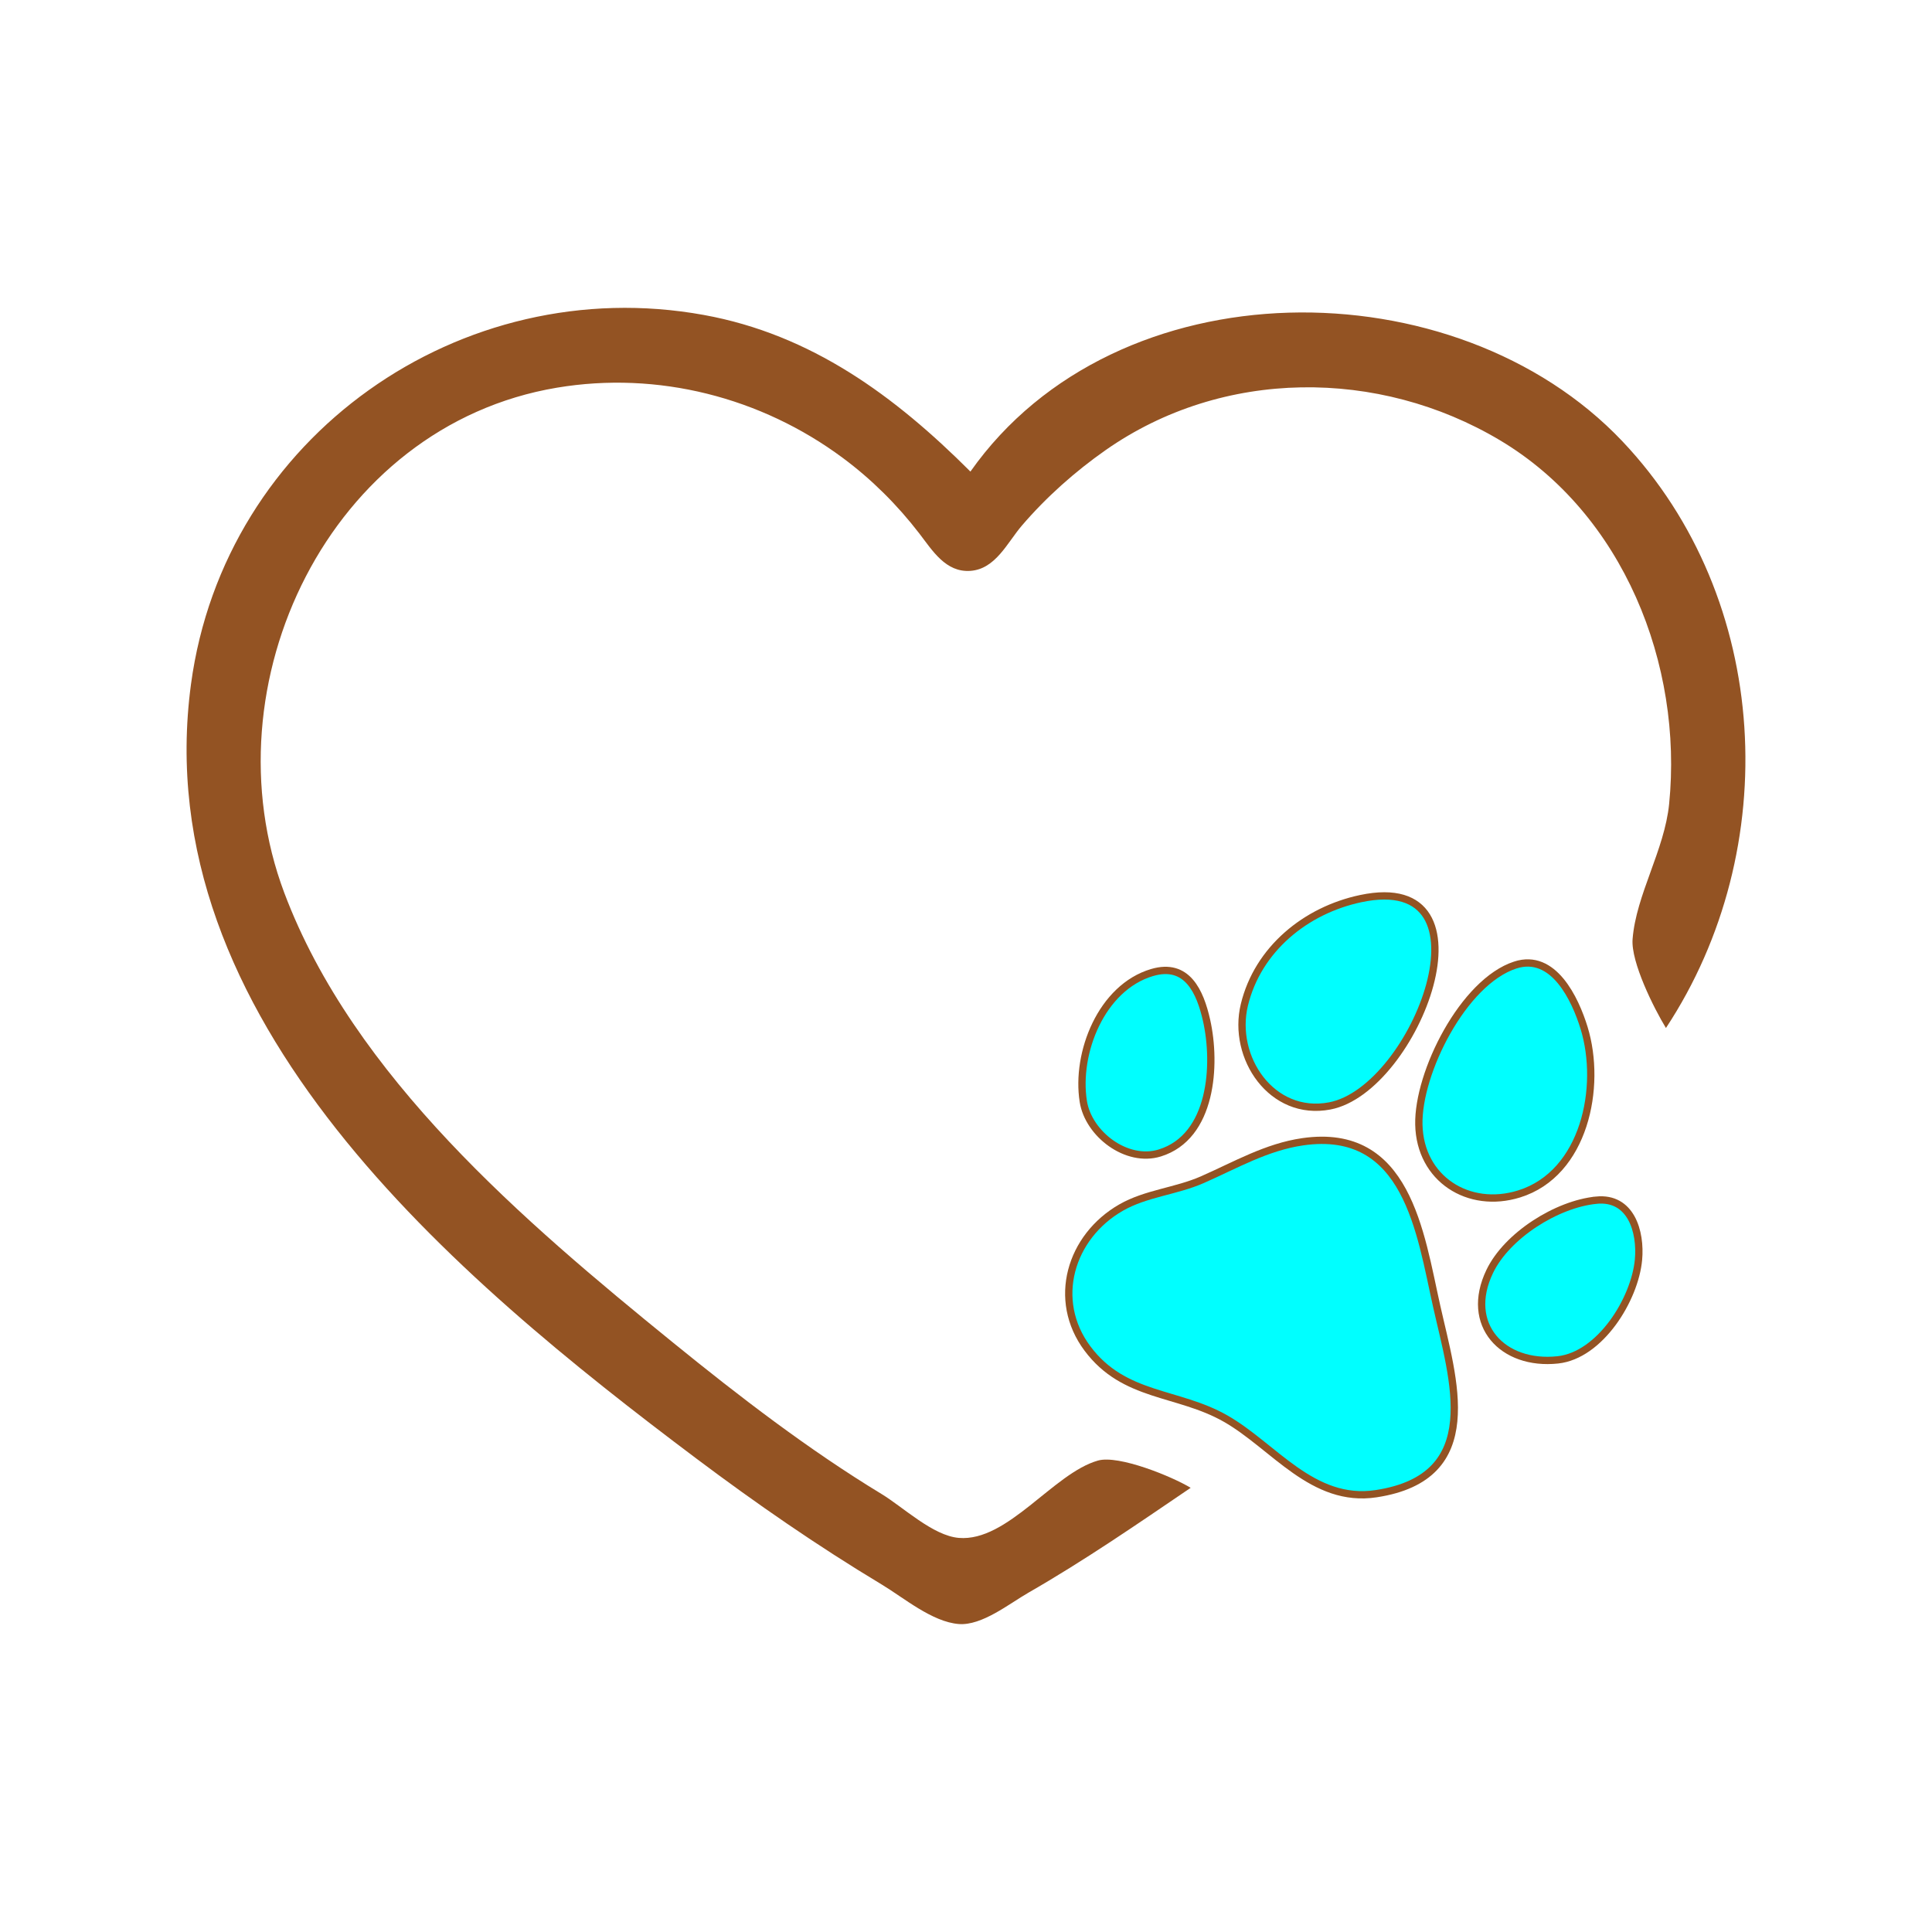
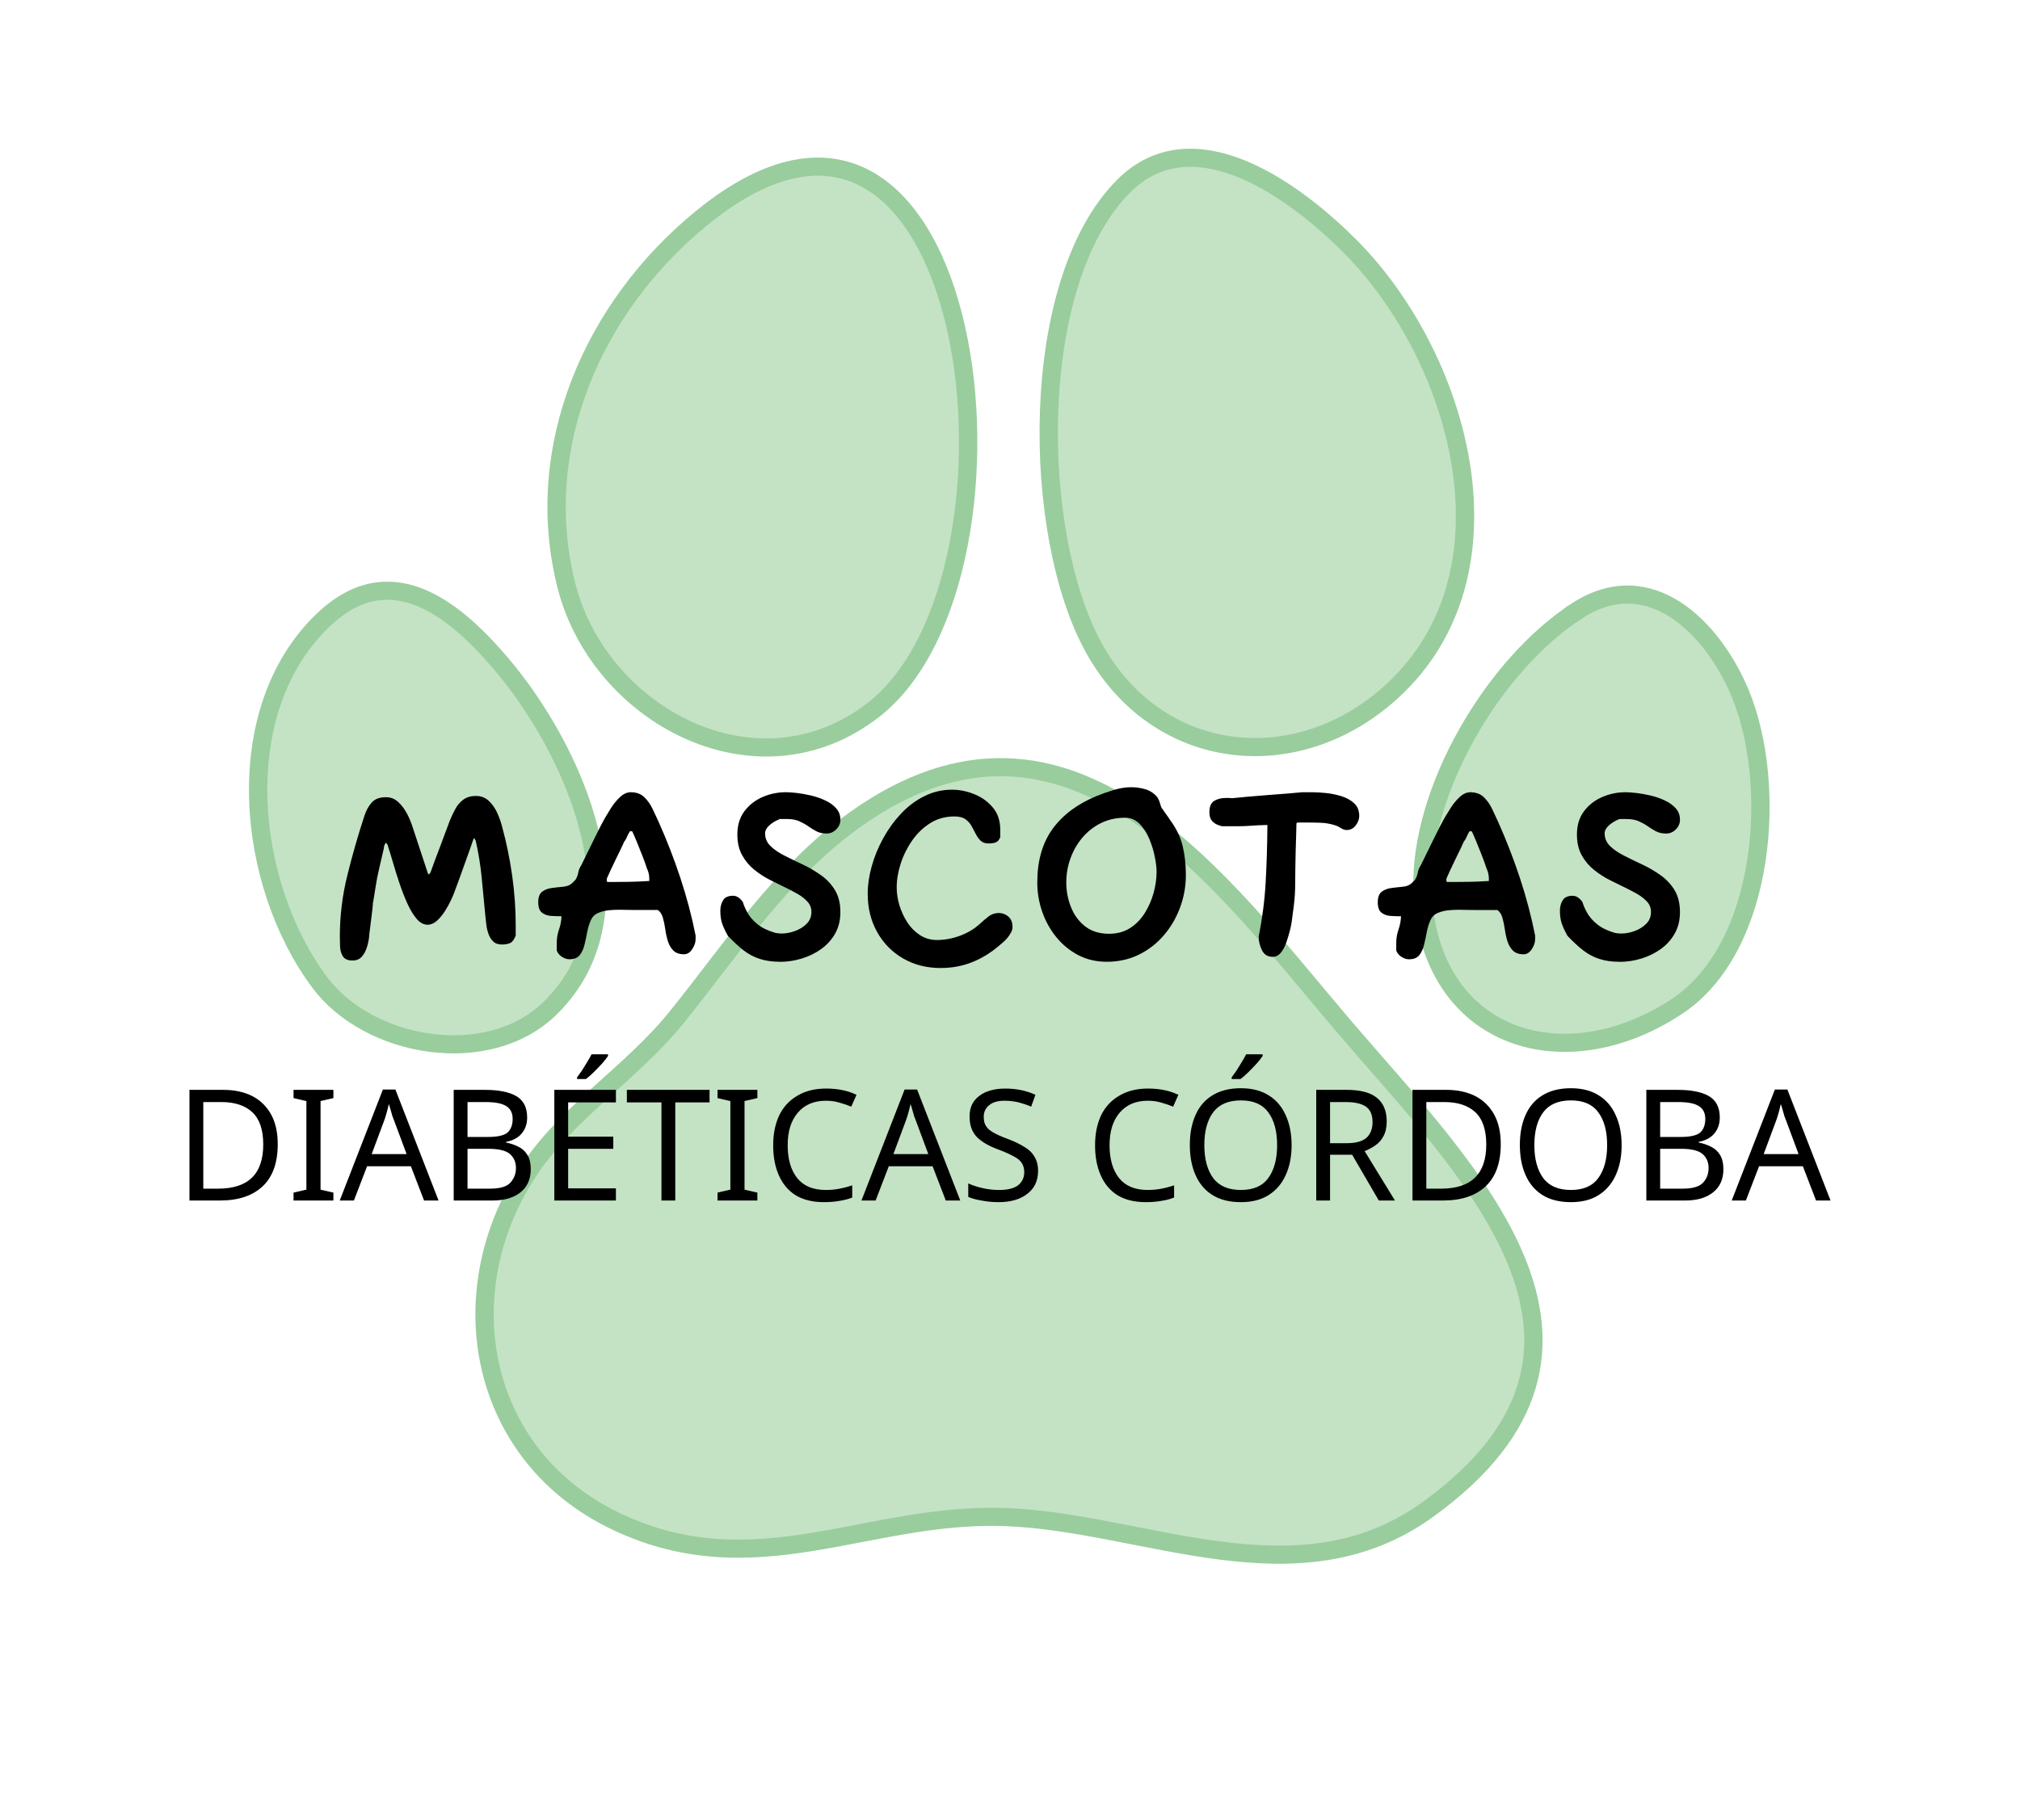
- <svg xmlns="http://www.w3.org/2000/svg" width="132.292mm" height="132.292mm" viewBox="0 0 132.292 132.292" version="1.1" id="svg1" xml:space="preserve">
+ <svg xmlns="http://www.w3.org/2000/svg" width="95.828mm" height="86.327mm" viewBox="0 0 95.828 86.327" version="1.1" id="svg1" xml:space="preserve">
  <defs id="defs1" />
-   <g id="layer1" transform="translate(-27.93219,-35.34166)">
-     <path style="fill:#00ffff;stroke:#935323;stroke-width:0.5;stroke-dasharray:none;stroke-opacity:1" d="m 137.243,117.522 c -2.72,0.267 -6.121,2.423 -7.302,4.879 -1.757,3.653 0.888,6.46 4.656,6.057 2.905,-0.31 5.277,-4.146 5.529,-6.851 0.179,-1.928 -0.513,-4.318 -2.883,-4.086 z" id="path6" />
-     <path style="fill:#00ffff;stroke:#935323;stroke-width:0.5;stroke-dasharray:none;stroke-opacity:1" d="m 117.135,113.523 c -2.484,0.358 -4.613,1.604 -6.879,2.6 -1.796,0.789 -3.85,0.928 -5.556,1.905 -3.473,1.988 -4.787,6.332 -2.302,9.655 2.511,3.359 6.171,2.927 9.445,4.789 3.31,1.882 5.959,5.811 10.319,5.149 7.515,-1.141 5.268,-7.821 4.145,-12.838 -1.123,-5.014 -2.012,-12.293 -9.172,-11.26" id="path5" />
-     <path style="fill:#00ffff;stroke:#935323;stroke-width:0.5;stroke-dasharray:none;stroke-opacity:1" d="m 106.816,101.936 c -3.463,1.026 -5.23,5.499 -4.706,8.824 0.352,2.234 2.97,4.231 5.235,3.531 3.596,-1.111 3.887,-6.059 3.205,-9.087 -0.438,-1.942 -1.325,-3.982 -3.734,-3.268" id="path4" />
-     <path style="fill:#00ffff;stroke:#935323;stroke-width:0.5;stroke-dasharray:none;stroke-opacity:1" d="m 131.687,101.422 c -3.557,1.154 -6.675,7.373 -6.6,10.925 0.078,3.713 3.404,5.825 6.865,4.748 4.483,-1.395 5.686,-7.331 4.45,-11.363 -0.606,-1.976 -2.094,-5.161 -4.714,-4.311" id="path3" />
-     <path style="fill:#00ffff;stroke:#935323;stroke-width:0.5;stroke-dasharray:none;stroke-opacity:1" d="m 121.104,96.874 c -3.768,0.799 -7.04,3.462 -7.964,7.271 -0.874,3.606 1.877,7.684 5.847,6.923 5.899,-1.131 11.661,-16.219 2.117,-14.194" id="path2" />
-     <path style="fill:#935323;stroke:none" d="m 109.462,137.219 c -1.255,-0.766 -4.926,-2.27 -6.35,-1.866 -3.059,0.869 -6.179,5.576 -9.525,5.295 -1.776,-0.149 -3.806,-2.104 -5.292,-3.006 C 83.29,134.604 78.547,130.956 74.008,127.267 63.85,119.013 52.136,109.067 47.397,96.473 42.036,82.222 50.472,64.499 66.07,61.888 c 6.894,-1.154 13.97,0.647 19.579,4.814 1.977,1.469 3.728,3.215 5.229,5.165 0.899,1.167 1.808,2.684 3.502,2.564 1.724,-0.122 2.528,-1.936 3.519,-3.094 1.668,-1.948 3.642,-3.705 5.741,-5.175 8.02,-5.617 18.704,-5.613 26.988,-0.681 8.467,5.041 12.55,15.37 11.597,24.907 -0.318,3.177 -2.263,6.212 -2.503,9.26 -0.124,1.567 1.462,4.742 2.284,6.085 8.065,-12.227 7.241,-29.376 -2.976,-40.168 C 127.612,53.504 104.384,53.433 94.381,67.633 89.208,62.46 83.492,58.245 76.125,56.908 59.495,53.889 43.297,65.22 41.011,82.185 c -3.091,22.944 18.107,40.638 34.584,53.015 4.094,3.075 8.311,5.993 12.7,8.632 1.52,0.914 3.467,2.573 5.292,2.714 1.584,0.122 3.453,-1.393 4.763,-2.145 3.827,-2.197 7.468,-4.704 11.113,-7.183" id="path1" />
+   <g id="layer1" transform="translate(-65.59428,-116.863)" style="fill:#deaa87;fill-opacity:1" />
+   <g id="g10" transform="matrix(1.54277,-0.795719,0.8051309,1.524736,-219.4316,50.52919)" style="fill:#c4e3c4;fill-opacity:1;stroke:#99cd9d;stroke-opacity:1">
+     <path style="fill:#c4e3c4;fill-opacity:1;stroke:#99cd9d;stroke-width:0.5;stroke-dasharray:none;stroke-opacity:1" d="m 155.701,67.123 c -2.72,0.267 -6.121,2.423 -7.302,4.879 -1.757,3.653 0.888,6.46 4.656,6.057 2.905,-0.31 5.277,-4.146 5.529,-6.851 0.179,-1.928 -0.513,-4.318 -2.883,-4.086 z" id="path6" />
+     <path style="fill:#c4e3c4;fill-opacity:1;stroke:#99cd9d;stroke-width:0.5;stroke-dasharray:none;stroke-opacity:1" d="m 135.593,63.123 c -2.484,0.358 -4.613,1.604 -6.879,2.6 -1.796,0.789 -3.85,0.928 -5.556,1.905 -3.473,1.988 -4.787,6.332 -2.302,9.655 2.511,3.359 6.171,2.927 9.445,4.789 3.31,1.882 5.959,5.811 10.319,5.149 7.515,-1.141 5.268,-7.821 4.145,-12.838 -1.123,-5.014 -2.012,-12.293 -9.172,-11.26" id="path5" />
+     <path style="fill:#c4e3c4;fill-opacity:1;stroke:#99cd9d;stroke-width:0.5;stroke-dasharray:none;stroke-opacity:1" d="m 125.274,51.536 c -3.463,1.026 -5.23,5.499 -4.706,8.824 0.352,2.234 2.97,4.231 5.235,3.531 3.596,-1.111 3.887,-6.059 3.205,-9.087 -0.438,-1.942 -1.325,-3.982 -3.734,-3.268" id="path4" />
+     <path style="fill:#c4e3c4;fill-opacity:1;stroke:#99cd9d;stroke-width:0.5;stroke-dasharray:none;stroke-opacity:1" d="m 150.145,51.022 c -3.557,1.154 -6.675,7.373 -6.6,10.925 0.078,3.713 3.404,5.825 6.865,4.748 4.483,-1.395 5.686,-7.331 4.45,-11.363 -0.606,-1.976 -2.094,-5.161 -4.714,-4.311" id="path3" />
+     <path style="fill:#c4e3c4;fill-opacity:1;stroke:#99cd9d;stroke-width:0.5;stroke-dasharray:none;stroke-opacity:1" d="m 139.561,46.474 c -3.768,0.799 -7.04,3.462 -7.964,7.271 -0.874,3.606 1.877,7.684 5.847,6.923 5.899,-1.131 11.661,-16.219 2.117,-14.194" id="path2" />
  </g>
+   <text x="8.271" y="56.965" font-family="Padauk" font-size="7.341px" fill="#000000" id="text1" style="stroke:none;stroke-width:0.2;stroke-linecap:round;stroke-linejoin:round;stroke-dasharray:none;stroke-opacity:1;paint-order:fill markers stroke">DIABÉTICAS CÓRDOBA</text>
+   <path d="m 16.728,45.577 q -0.332,0 -0.456,-0.19 -0.126,-0.19 -0.138,-0.458 -0.012,-0.266 -0.012,-0.479 0,-1.483 0.356,-2.919 0.356,-1.436 0.807,-2.813 0.131,-0.403 0.356,-0.646 0.225,-0.244 0.665,-0.244 0.332,0 0.57,0.214 0.237,0.214 0.411,0.527 0.171,0.316 0.266,0.612 l 0.748,2.267 0.047,0.047 q 0.036,-0.036 0.059,-0.071 0.024,-0.036 0.036,-0.083 0.059,-0.166 0.185,-0.506 0.123,-0.337 0.273,-0.724 0.147,-0.385 0.266,-0.712 0.119,-0.325 0.166,-0.444 0.119,-0.297 0.268,-0.57 0.147,-0.273 0.385,-0.446 0.237,-0.171 0.593,-0.171 0.356,0 0.605,0.23 0.249,0.233 0.403,0.57 0.154,0.339 0.237,0.672 0.309,1.139 0.475,2.319 0.166,1.182 0.166,2.357 v 0.475 q -0.107,0.285 -0.261,0.356 -0.154,0.071 -0.392,0.071 -0.273,0 -0.42,-0.15 -0.15,-0.147 -0.225,-0.373 -0.078,-0.225 -0.102,-0.468 -0.024,-0.244 -0.047,-0.434 -0.083,-0.866 -0.166,-1.74 -0.083,-0.871 -0.285,-1.761 l -0.059,-0.107 h -0.036 q -0.083,0.249 -0.214,0.61 -0.131,0.363 -0.266,0.743 -0.138,0.38 -0.244,0.676 -0.107,0.297 -0.154,0.415 -0.059,0.178 -0.183,0.451 -0.126,0.273 -0.304,0.553 -0.178,0.278 -0.385,0.463 -0.209,0.183 -0.434,0.183 -0.285,0 -0.522,-0.28 -0.237,-0.278 -0.439,-0.722 -0.202,-0.446 -0.373,-0.957 -0.173,-0.51 -0.309,-0.985 -0.138,-0.475 -0.244,-0.795 0,-0.059 -0.095,-0.154 -0.059,0.083 -0.076,0.142 -0.019,0.059 -0.019,0.119 -0.107,0.475 -0.218,0.942 -0.114,0.47 -0.185,0.957 -0.036,0.214 -0.064,0.408 -0.031,0.197 -0.055,0.316 0,0.107 -0.029,0.332 -0.031,0.225 -0.059,0.479 -0.031,0.256 -0.059,0.47 -0.031,0.214 -0.031,0.297 -0.024,0.237 -0.107,0.506 -0.083,0.266 -0.242,0.444 -0.161,0.178 -0.434,0.178 z m 10.289,-0.059 q -0.178,0 -0.356,-0.114 -0.178,-0.112 -0.249,-0.301 v -0.368 q 0,-0.32 0.107,-0.629 0.107,-0.309 0.119,-0.629 -0.249,0 -0.506,-0.017 -0.254,-0.019 -0.425,-0.157 -0.173,-0.135 -0.173,-0.491 0,-0.356 0.183,-0.498 0.185,-0.142 0.458,-0.178 0.273,-0.036 0.534,-0.059 0.261,-0.024 0.415,-0.154 l 0.178,-0.178 q 0.095,-0.154 0.131,-0.344 0.036,-0.19 0.142,-0.344 0.071,-0.154 0.233,-0.475 0.159,-0.32 0.337,-0.688 0.178,-0.368 0.332,-0.665 0.154,-0.297 0.214,-0.403 0.119,-0.202 0.301,-0.494 0.185,-0.29 0.427,-0.515 0.244,-0.225 0.506,-0.225 0.392,0 0.636,0.23 0.242,0.233 0.396,0.558 0.154,0.328 0.285,0.612 0.57,1.27 1.028,2.646 0.456,1.377 0.729,2.753 v 0.178 q 0,0.225 -0.161,0.47 -0.159,0.242 -0.385,0.242 -0.332,0 -0.51,-0.178 -0.178,-0.178 -0.261,-0.451 -0.083,-0.273 -0.123,-0.57 -0.043,-0.297 -0.114,-0.541 -0.071,-0.242 -0.237,-0.361 H 30.162 q -0.178,0 -0.38,-0.005 -0.202,-0.007 -0.403,-0.007 -0.249,0 -0.494,0.024 -0.242,0.024 -0.456,0.107 -0.273,0.095 -0.392,0.351 -0.119,0.254 -0.178,0.567 -0.059,0.316 -0.131,0.612 -0.071,0.297 -0.225,0.491 -0.154,0.197 -0.487,0.197 m 1.804,-3.667 h 0.297 q 0.403,0 0.752,-0.007 0.351,-0.005 0.933,-0.04 v -0.107 q 0,-0.131 -0.029,-0.256 -0.031,-0.123 -0.09,-0.254 -0.083,-0.261 -0.225,-0.622 -0.142,-0.363 -0.273,-0.679 -0.131,-0.313 -0.19,-0.432 -0.012,-0.012 -0.071,-0.012 h -0.036 q -0.083,0.119 -0.138,0.254 -0.052,0.138 -0.147,0.256 -0.047,0.119 -0.159,0.349 -0.114,0.233 -0.244,0.501 -0.131,0.266 -0.242,0.508 -0.114,0.244 -0.173,0.387 v 0.059 q 0,0.095 0.036,0.095 z m 8.177,3.786 q -0.546,0 -0.961,-0.138 -0.415,-0.135 -0.767,-0.408 -0.349,-0.273 -0.741,-0.688 -0.178,-0.32 -0.268,-0.574 -0.088,-0.256 -0.088,-0.612 0,-0.285 0.131,-0.498 0.131,-0.214 0.475,-0.214 0.249,0 0.463,0.297 0.059,0.214 0.214,0.498 0.154,0.285 0.468,0.546 0.316,0.261 0.838,0.415 0.142,0.036 0.32,0.036 0.309,0 0.634,-0.119 0.328,-0.119 0.553,-0.344 0.225,-0.225 0.225,-0.558 0,-0.285 -0.185,-0.487 -0.183,-0.202 -0.437,-0.351 -0.256,-0.147 -0.47,-0.254 -0.415,-0.202 -0.843,-0.415 -0.427,-0.214 -0.783,-0.506 -0.356,-0.29 -0.574,-0.693 -0.221,-0.403 -0.221,-0.973 0,-0.653 0.332,-1.099 0.332,-0.444 0.859,-0.676 0.529,-0.23 1.111,-0.23 0.202,0 0.517,0.036 0.313,0.036 0.669,0.119 0.356,0.083 0.676,0.233 0.32,0.147 0.522,0.373 0.202,0.225 0.202,0.546 0,0.261 -0.197,0.456 -0.195,0.197 -0.456,0.197 -0.285,0 -0.487,-0.107 -0.202,-0.107 -0.385,-0.237 -0.185,-0.131 -0.422,-0.237 -0.237,-0.107 -0.582,-0.107 h -0.344 q -0.297,0.119 -0.498,0.301 -0.202,0.185 -0.202,0.375 0,0.356 0.256,0.605 0.254,0.249 0.665,0.456 0.408,0.209 0.866,0.422 0.456,0.214 0.864,0.506 0.411,0.29 0.665,0.71 0.256,0.422 0.256,1.04 0,0.582 -0.249,1.021 -0.249,0.439 -0.665,0.736 -0.415,0.297 -0.926,0.451 -0.51,0.154 -1.032,0.154 z m 7.631,0.297 q -0.997,0 -1.78,-0.451 -0.783,-0.451 -1.234,-1.251 -0.451,-0.802 -0.451,-1.823 0,-0.617 0.19,-1.298 0.19,-0.684 0.541,-1.324 0.349,-0.641 0.843,-1.17 0.491,-0.527 1.108,-0.835 0.617,-0.309 1.317,-0.309 0.534,0 1.063,0.214 0.527,0.214 0.878,0.634 0.349,0.422 0.349,1.051 v 0.356 q -0.083,0.202 -0.225,0.249 -0.142,0.047 -0.32,0.047 -0.249,0 -0.387,-0.131 -0.135,-0.131 -0.23,-0.32 -0.095,-0.19 -0.202,-0.38 -0.107,-0.19 -0.29,-0.32 -0.185,-0.131 -0.517,-0.131 -0.641,0 -1.144,0.313 -0.506,0.316 -0.862,0.826 -0.356,0.51 -0.546,1.099 -0.19,0.586 -0.19,1.132 0,0.415 0.131,0.85 0.131,0.432 0.373,0.807 0.244,0.373 0.6,0.603 0.356,0.233 0.807,0.233 0.546,0 1.092,-0.202 0.546,-0.202 0.949,-0.57 0.19,-0.178 0.403,-0.344 0.214,-0.166 0.487,-0.166 0.261,0 0.458,0.173 0.195,0.171 0.195,0.491 0,0.131 -0.071,0.261 -0.071,0.131 -0.166,0.249 -0.083,0.107 -0.19,0.195 -0.107,0.09 -0.214,0.185 -0.593,0.51 -1.282,0.783 -0.688,0.273 -1.483,0.273 z m 7.868,-0.297 q -0.748,0 -1.353,-0.32 -0.605,-0.32 -1.037,-0.854 -0.434,-0.534 -0.665,-1.203 -0.233,-0.672 -0.233,-1.384 0,-1.543 0.729,-2.547 0.731,-1.002 2.096,-1.559 0.344,-0.142 0.79,-0.28 0.444,-0.135 0.835,-0.135 0.356,0 0.688,0.1 0.332,0.102 0.558,0.375 0.083,0.131 0.119,0.266 0.036,0.138 0.095,0.268 h 0.012 q 0.024,0.036 0.102,0.147 0.076,0.114 0.159,0.225 0.083,0.114 0.107,0.161 0.451,0.605 0.605,1.239 0.154,0.636 0.154,1.384 0,0.795 -0.273,1.538 -0.273,0.741 -0.771,1.322 -0.498,0.582 -1.187,0.921 -0.688,0.337 -1.531,0.337 m 0.119,-1.329 q 0.57,0 0.992,-0.268 0.42,-0.266 0.7,-0.712 0.278,-0.444 0.42,-0.959 0.142,-0.517 0.142,-1.016 0,-0.261 -0.083,-0.688 -0.083,-0.427 -0.261,-0.854 -0.178,-0.427 -0.463,-0.719 -0.285,-0.29 -0.688,-0.29 -0.629,0 -1.144,0.254 -0.517,0.256 -0.885,0.695 -0.368,0.439 -0.563,0.985 -0.197,0.546 -0.197,1.139 0,0.605 0.221,1.163 0.218,0.558 0.669,0.914 0.451,0.356 1.139,0.356 z m 7.749,1.092 q -0.344,0 -0.498,-0.316 -0.154,-0.313 -0.154,-0.634 0.261,-1.317 0.332,-2.594 0.071,-1.275 0.083,-2.711 -0.463,0.012 -0.771,0.036 -0.309,0.024 -0.617,0.024 h -0.76 q -0.285,-0.059 -0.444,-0.214 -0.161,-0.154 -0.161,-0.451 0,-0.403 0.233,-0.541 0.23,-0.135 0.551,-0.135 0.071,0 0.142,0 0.071,0 0.142,0.012 0.225,-0.024 0.688,-0.066 0.463,-0.04 0.997,-0.083 0.534,-0.04 0.985,-0.076 0.451,-0.036 0.665,-0.059 h 0.475 q 0.261,0 0.636,0.036 0.373,0.036 0.741,0.15 0.368,0.112 0.612,0.337 0.242,0.225 0.242,0.605 0,0.225 -0.166,0.444 -0.166,0.221 -0.427,0.221 -0.142,0 -0.297,-0.102 -0.154,-0.1 -0.297,-0.135 -0.309,-0.095 -0.641,-0.107 -0.332,-0.012 -0.641,-0.012 h -0.463 l -0.047,0.036 q 0,0.154 -0.012,0.498 -0.012,0.344 -0.024,0.776 -0.012,0.434 -0.017,0.862 -0.007,0.427 -0.007,0.736 0,0.51 -0.064,1.028 -0.066,0.515 -0.102,0.776 -0.024,0.19 -0.095,0.456 -0.071,0.268 -0.154,0.506 -0.083,0.237 -0.178,0.38 -0.083,0.142 -0.202,0.233 -0.119,0.088 -0.285,0.088 z m 6.48,0.119 q -0.178,0 -0.356,-0.114 -0.178,-0.112 -0.249,-0.301 v -0.368 q 0,-0.32 0.107,-0.629 0.107,-0.309 0.119,-0.629 -0.249,0 -0.503,-0.017 -0.256,-0.019 -0.427,-0.157 -0.173,-0.135 -0.173,-0.491 0,-0.356 0.185,-0.498 0.183,-0.142 0.456,-0.178 0.273,-0.036 0.534,-0.059 0.261,-0.024 0.415,-0.154 l 0.178,-0.178 q 0.095,-0.154 0.131,-0.344 0.036,-0.19 0.142,-0.344 0.071,-0.154 0.233,-0.475 0.159,-0.32 0.337,-0.688 0.178,-0.368 0.332,-0.665 0.154,-0.297 0.214,-0.403 0.119,-0.202 0.304,-0.494 0.183,-0.29 0.427,-0.515 0.242,-0.225 0.503,-0.225 0.392,0 0.636,0.23 0.242,0.233 0.396,0.558 0.154,0.328 0.285,0.612 0.57,1.27 1.028,2.646 0.456,1.377 0.729,2.753 v 0.178 q 0,0.225 -0.159,0.47 -0.161,0.242 -0.387,0.242 -0.332,0 -0.51,-0.178 -0.178,-0.178 -0.261,-0.451 -0.083,-0.273 -0.123,-0.57 -0.043,-0.297 -0.114,-0.541 -0.071,-0.242 -0.237,-0.361 H 69.99 q -0.178,0 -0.38,-0.005 -0.202,-0.007 -0.403,-0.007 -0.249,0 -0.491,0.024 -0.244,0.024 -0.458,0.107 -0.273,0.095 -0.392,0.351 -0.119,0.254 -0.178,0.567 -0.059,0.316 -0.131,0.612 -0.071,0.297 -0.225,0.491 -0.154,0.197 -0.487,0.197 m 1.804,-3.667 h 0.297 q 0.403,0 0.755,-0.007 0.349,-0.005 0.93,-0.04 v -0.107 q 0,-0.131 -0.028,-0.256 -0.031,-0.123 -0.09,-0.254 -0.083,-0.261 -0.225,-0.622 -0.142,-0.363 -0.273,-0.679 -0.131,-0.313 -0.19,-0.432 -0.012,-0.012 -0.071,-0.012 h -0.036 q -0.083,0.119 -0.135,0.254 -0.055,0.138 -0.15,0.256 -0.047,0.119 -0.159,0.349 -0.114,0.233 -0.244,0.501 -0.131,0.266 -0.242,0.508 -0.114,0.244 -0.173,0.387 v 0.059 q 0,0.095 0.036,0.095 z m 8.177,3.786 q -0.546,0 -0.961,-0.138 -0.415,-0.135 -0.764,-0.408 -0.351,-0.273 -0.743,-0.688 -0.178,-0.32 -0.266,-0.574 -0.09,-0.256 -0.09,-0.612 0,-0.285 0.131,-0.498 0.131,-0.214 0.475,-0.214 0.249,0 0.463,0.297 0.059,0.214 0.214,0.498 0.154,0.285 0.47,0.546 0.313,0.261 0.835,0.415 0.142,0.036 0.32,0.036 0.309,0 0.636,-0.119 0.325,-0.119 0.551,-0.344 0.225,-0.225 0.225,-0.558 0,-0.285 -0.183,-0.487 -0.185,-0.202 -0.439,-0.351 -0.256,-0.147 -0.47,-0.254 -0.415,-0.202 -0.843,-0.415 -0.427,-0.214 -0.783,-0.506 -0.356,-0.29 -0.574,-0.693 -0.221,-0.403 -0.221,-0.973 0,-0.653 0.332,-1.099 0.332,-0.444 0.862,-0.676 0.527,-0.23 1.108,-0.23 0.202,0 0.517,0.036 0.313,0.036 0.669,0.119 0.356,0.083 0.676,0.233 0.32,0.147 0.522,0.373 0.202,0.225 0.202,0.546 0,0.261 -0.195,0.456 -0.197,0.197 -0.458,0.197 -0.285,0 -0.487,-0.107 -0.202,-0.107 -0.385,-0.237 -0.185,-0.131 -0.422,-0.237 -0.237,-0.107 -0.582,-0.107 h -0.344 q -0.297,0.119 -0.498,0.301 -0.202,0.185 -0.202,0.375 0,0.356 0.256,0.605 0.254,0.249 0.665,0.456 0.408,0.209 0.866,0.422 0.456,0.214 0.866,0.506 0.408,0.29 0.665,0.71 0.254,0.422 0.254,1.04 0,0.582 -0.249,1.021 -0.249,0.439 -0.665,0.736 -0.415,0.297 -0.926,0.451 -0.51,0.154 -1.032,0.154 z" id="path1" style="fill:#000000;stroke:none;stroke-width:0.3;stroke-linecap:round;stroke-linejoin:round;stroke-dasharray:none;stroke-opacity:1;paint-order:markers fill stroke" />
</svg>
